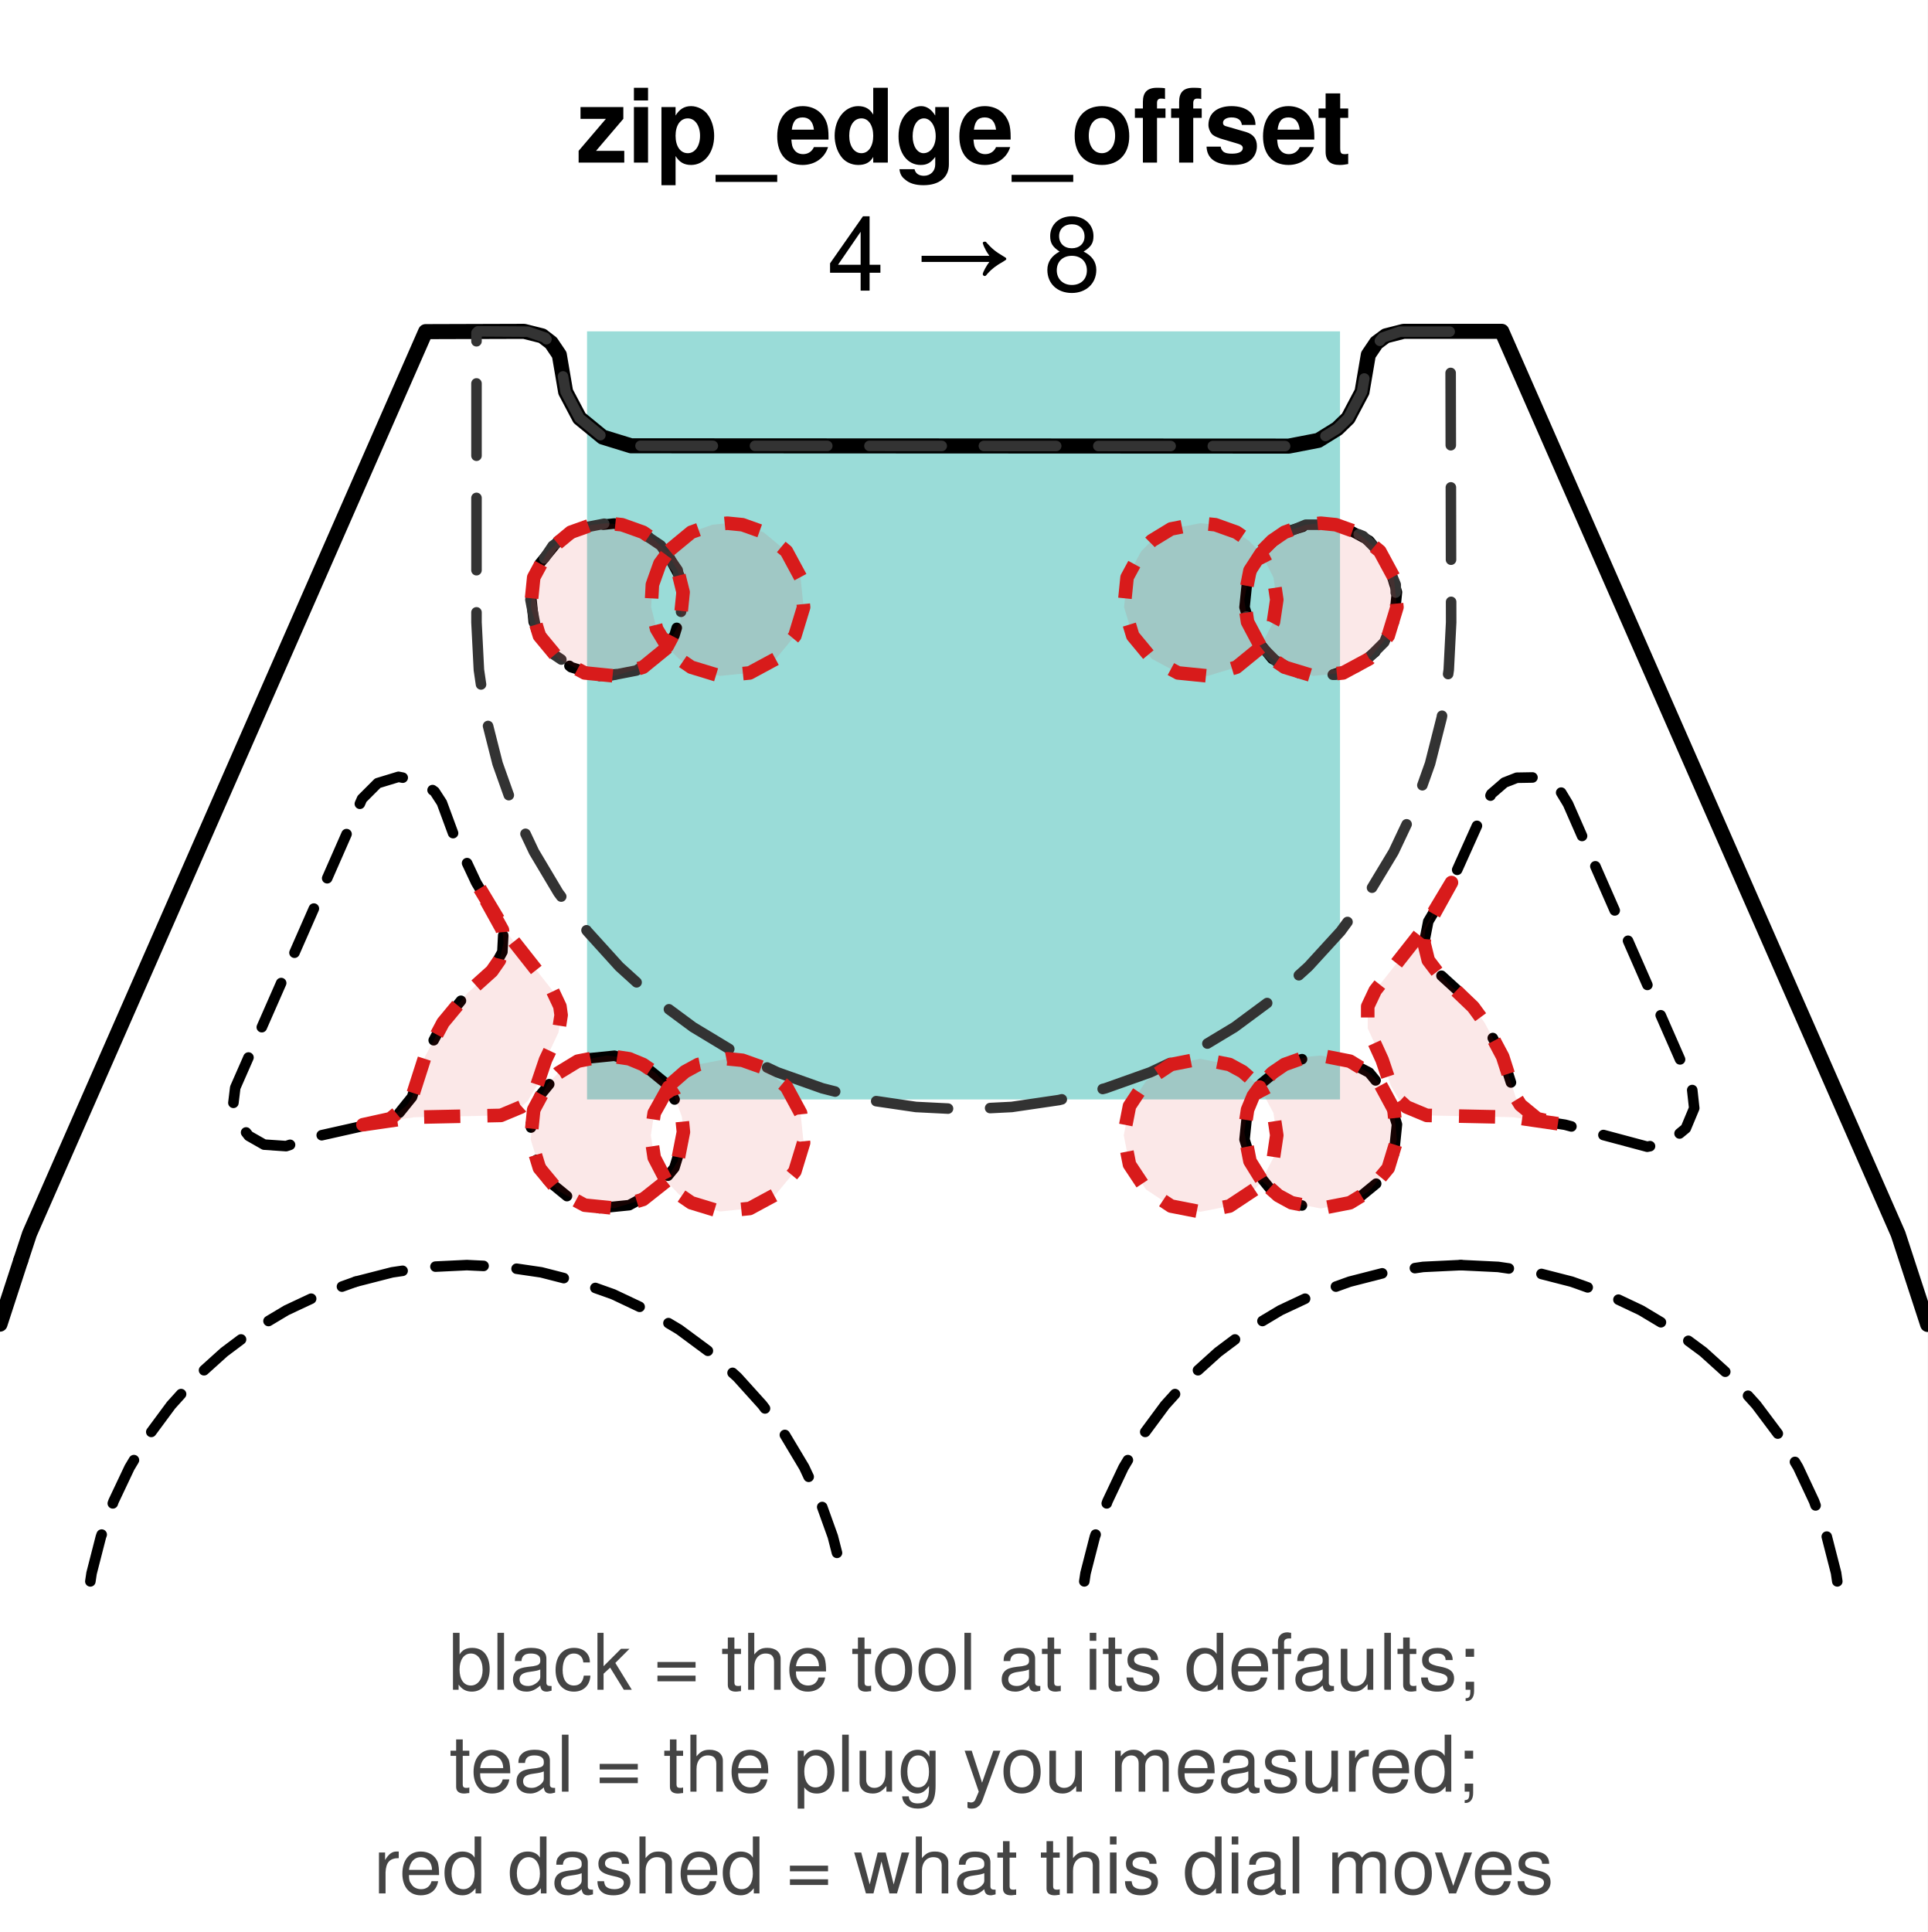
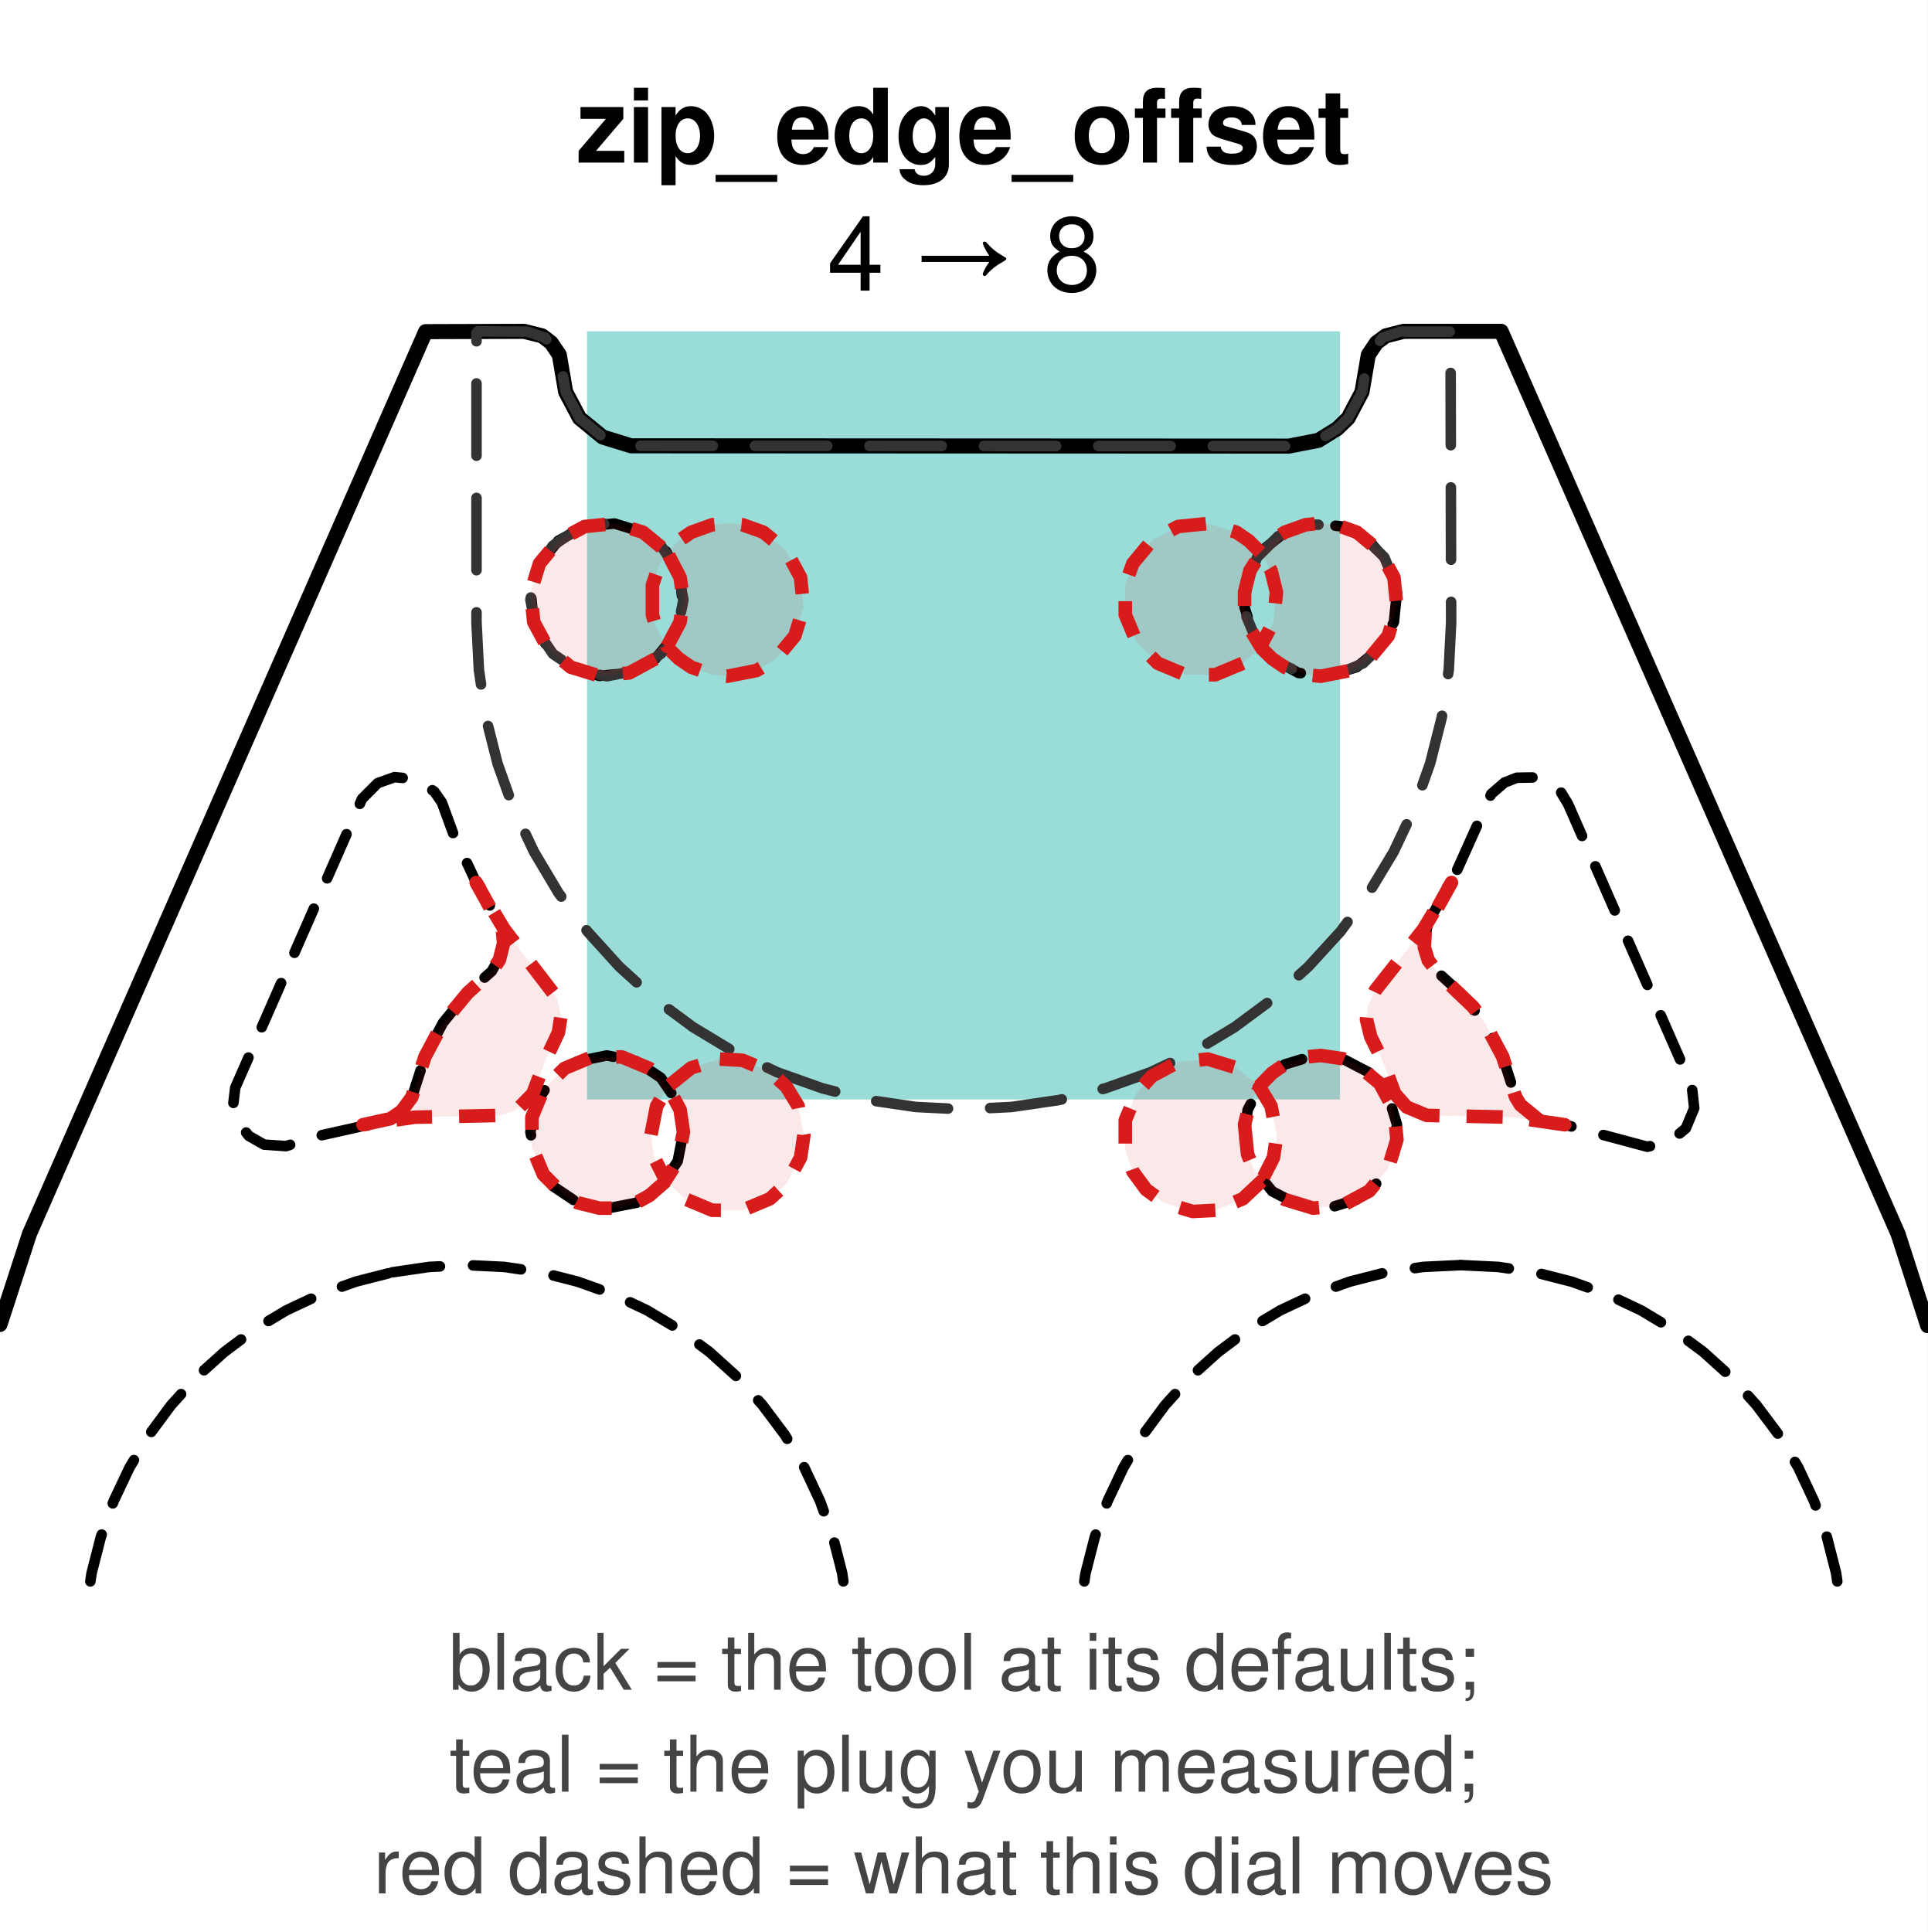
<svg xmlns="http://www.w3.org/2000/svg" width="64.00mm" height="64.14mm" viewBox="0 0 64.00 64.14" role="img">
  <rect width="64.00" height="64.14" fill="white" />
  <text x="32.00" y="5.40" font-family="Helvetica, Arial, sans-serif" font-size="3.40" font-weight="bold" text-anchor="middle" fill="#000">zip_edge_offset</text>
  <text x="32.00" y="9.65" font-family="Helvetica, Arial, sans-serif" font-size="3.40" text-anchor="middle" fill="#000">4 → 8</text>
  <path d="M 44.49 11.00 L 44.49 36.50 L 19.49 36.50 L 19.49 11.00 L 44.49 11.00 Z" fill="#20b2aa" fill-rule="evenodd" fill-opacity="0.45" stroke="none" />
-   <path d="M 0.69 41.84 L 0.98 40.96 L 14.13 11.01 L 17.40 11.00 L 18.00 11.15 L 18.30 11.38 L 18.57 11.78 L 18.78 13.01 L 19.24 13.88 L 20.01 14.51 L 20.95 14.80 L 42.79 14.81 L 43.77 14.62 L 44.40 14.23 L 44.76 13.88 L 45.22 13.01 L 45.43 11.78 L 45.70 11.38 L 46.01 11.15 L 46.60 11.00 L 49.86 11.00 L 63.02 40.97 L 64.00 43.97" fill="none" stroke="#000" stroke-width="0.5" stroke-linejoin="round" stroke-linecap="round" />
-   <path d="M 0.00 43.96 L 0.69 41.84" fill="none" stroke="#000" stroke-width="0.5" stroke-linejoin="round" stroke-linecap="round" />
+   <path d="M 0.00 43.97 L 0.98 40.96 L 14.13 11.01 L 17.40 11.00 L 18.00 11.15 L 18.30 11.38 L 18.57 11.78 L 18.78 13.01 L 19.24 13.88 L 20.01 14.51 L 20.95 14.80 L 42.79 14.81 L 43.77 14.62 L 44.40 14.23 L 44.76 13.88 L 45.22 13.01 L 45.43 11.78 L 45.70 11.38 L 46.01 11.15 L 46.60 11.00 L 49.84 11.00 L 63.02 40.97 L 64.00 44.01" fill="none" stroke="#000" stroke-width="0.5" stroke-linejoin="round" stroke-linecap="round" />
  <path d="M 41.90 18.28 L 42.66 17.67 L 43.60 17.38 L 44.59 17.48 L 45.46 17.95 L 46.09 18.72 L 46.38 19.66 L 46.28 20.65 L 45.81 21.52 L 45.04 22.15 L 44.10 22.44 L 43.11 22.34 L 42.24 21.87 L 41.61 21.10 L 41.32 20.16 L 41.42 19.17 L 41.61 18.71 L 41.90 18.28 Z" fill="none" stroke="#000" stroke-width="0.35" stroke-linejoin="round" stroke-linecap="round" stroke-dasharray="1.6,1.1" />
  <path d="M 47.28 31.31 L 47.42 30.59 L 48.19 29.30 L 49.51 26.36 L 49.95 25.98 L 50.36 25.82 L 50.95 25.81 L 51.50 26.03 L 51.83 26.31 L 52.06 26.69 L 56.17 36.06 L 56.25 36.79 L 55.97 37.46 L 55.40 37.93 L 54.69 38.07 L 51.96 37.34 L 51.32 37.24 L 50.79 36.99 L 50.32 36.42 L 49.89 35.08 L 49.29 33.95 L 48.48 32.96 L 47.57 32.13 L 47.37 31.74 L 47.28 31.31 Z" fill="none" stroke="#000" stroke-width="0.35" stroke-linejoin="round" stroke-linecap="round" stroke-dasharray="1.6,1.1" />
  <path d="M 41.88 35.97 L 42.65 35.34 L 43.60 35.05 L 44.58 35.15 L 45.46 35.61 L 46.09 36.38 L 46.38 37.33 L 46.28 38.31 L 45.82 39.19 L 45.05 39.82 L 44.10 40.11 L 43.12 40.01 L 42.24 39.55 L 41.61 38.78 L 41.32 37.83 L 41.42 36.85 L 41.88 35.97 Z" fill="none" stroke="#000" stroke-width="0.35" stroke-linejoin="round" stroke-linecap="round" stroke-dasharray="1.6,1.1" />
-   <path d="M 12.02 26.52 L 12.54 26.00 L 13.23 25.79 L 13.95 25.93 L 14.43 26.28 L 14.67 26.65 L 15.05 27.68 L 15.81 29.30 L 16.58 30.59 L 16.71 31.01 L 16.68 31.60 L 16.33 32.24 L 15.52 32.96 L 14.71 33.95 L 14.11 35.08 L 13.68 36.42 L 13.22 36.99 L 12.68 37.24 L 10.36 37.76 L 9.50 38.05 L 8.77 38.00 L 8.26 37.71 L 7.90 37.25 L 7.74 36.69 L 7.81 36.11 L 12.02 26.52 Z" fill="none" stroke="#000" stroke-width="0.35" stroke-linejoin="round" stroke-linecap="round" stroke-dasharray="1.6,1.1" />
-   <path d="M 11.81 42.55 L 13.02 42.24 L 14.25 42.06 L 15.50 42.00 L 16.74 42.06 L 17.97 42.24 L 19.18 42.55 L 20.36 42.97 L 21.48 43.50 L 22.55 44.14 L 23.55 44.88 L 24.48 45.72 L 25.31 46.64 L 26.06 47.64 L 26.70 48.71 L 27.23 49.84 L 27.65 51.01 L 27.96 52.22 L 28.00 52.50" fill="none" stroke="#000" stroke-width="0.35" stroke-linejoin="round" stroke-linecap="round" stroke-dasharray="1.6,1.1" />
-   <path d="M 3.00 52.50 L 3.04 52.23 L 3.35 51.02 L 3.77 49.84 L 4.30 48.72 L 4.94 47.65 L 5.68 46.65 L 6.52 45.72 L 7.44 44.89 L 8.44 44.14 L 9.51 43.50 L 10.64 42.97 L 11.81 42.55" fill="none" stroke="#000" stroke-width="0.35" stroke-linejoin="round" stroke-linecap="round" stroke-dasharray="1.6,1.1" />
+   <path d="M 12.02 26.52 L 12.54 26.00 L 13.10 25.80 L 13.82 25.87 L 14.42 26.28 L 14.67 26.64 L 15.05 27.68 L 15.81 29.30 L 16.58 30.59 L 16.71 31.01 L 16.68 31.60 L 16.33 32.24 L 15.52 32.96 L 14.71 33.95 L 14.11 35.08 L 13.68 36.42 L 13.22 36.99 L 12.68 37.24 L 10.36 37.76 L 9.50 38.05 L 8.77 38.00 L 8.26 37.71 L 7.90 37.25 L 7.74 36.69 L 7.81 36.11 L 12.02 26.52 Z" fill="none" stroke="#000" stroke-width="0.35" stroke-linejoin="round" stroke-linecap="round" stroke-dasharray="1.6,1.1" />
+   <path d="M 13.02 42.24 L 14.25 42.06 L 15.50 42.00 L 16.74 42.06 L 17.97 42.24 L 19.18 42.55 L 20.36 42.97 L 21.48 43.50 L 22.55 44.14 L 23.55 44.88 L 24.48 45.72 L 25.31 46.64 L 26.06 47.64 L 26.70 48.71 L 27.23 49.84 L 27.65 51.01 L 27.96 52.22 L 28.00 52.50" fill="none" stroke="#000" stroke-width="0.35" stroke-linejoin="round" stroke-linecap="round" stroke-dasharray="1.6,1.1" />
+   <path d="M 3.00 52.50 L 3.04 52.23 L 3.35 51.02 L 3.77 49.84 L 4.30 48.72 L 4.94 47.65 L 5.68 46.65 L 6.52 45.72 L 7.44 44.89 L 8.44 44.14 L 9.51 43.50 L 10.64 42.97 L 11.81 42.55 L 13.02 42.24" fill="none" stroke="#000" stroke-width="0.35" stroke-linejoin="round" stroke-linecap="round" stroke-dasharray="1.6,1.1" />
  <path d="M 22.11 18.30 L 22.58 19.17 L 22.68 20.16 L 22.39 21.10 L 21.76 21.87 L 20.89 22.34 L 19.90 22.44 L 18.96 22.15 L 18.19 21.52 L 17.72 20.65 L 17.62 19.66 L 17.91 18.72 L 18.54 17.95 L 19.41 17.48 L 20.40 17.38 L 21.34 17.67 L 22.11 18.30 Z" fill="none" stroke="#000" stroke-width="0.35" stroke-linejoin="round" stroke-linecap="round" stroke-dasharray="1.6,1.1" />
-   <path d="M 21.34 35.34 L 22.11 35.97 L 22.58 36.84 L 22.68 37.83 L 22.39 38.77 L 21.76 39.54 L 20.89 40.01 L 19.90 40.11 L 18.96 39.82 L 18.19 39.19 L 17.72 38.32 L 17.62 37.33 L 17.91 36.39 L 18.54 35.62 L 19.41 35.15 L 20.40 35.05 L 21.34 35.34 Z" fill="none" stroke="#000" stroke-width="0.35" stroke-linejoin="round" stroke-linecap="round" stroke-dasharray="1.6,1.1" />
+   <path d="M 21.12 35.23 L 21.94 35.78 L 22.50 36.60 L 22.69 37.58 L 22.50 38.55 L 21.95 39.37 L 21.13 39.93 L 20.15 40.12 L 19.18 39.93 L 18.36 39.38 L 17.80 38.56 L 17.61 37.58 L 17.80 36.61 L 18.35 35.79 L 19.17 35.24 L 20.15 35.04 L 21.12 35.23 Z" fill="none" stroke="#000" stroke-width="0.35" stroke-linejoin="round" stroke-linecap="round" stroke-dasharray="1.6,1.1" />
  <path d="M 48.50 42.00 L 49.74 42.06 L 50.97 42.24 L 52.18 42.55 L 53.36 42.97 L 54.48 43.50 L 55.55 44.14 L 56.55 44.88 L 57.48 45.72 L 58.31 46.64 L 59.06 47.64 L 59.70 48.71 L 60.23 49.84 L 60.65 51.01 L 60.96 52.22 L 61.00 52.50" fill="none" stroke="#000" stroke-width="0.35" stroke-linejoin="round" stroke-linecap="round" stroke-dasharray="1.6,1.1" />
  <path d="M 36.00 52.50 L 36.04 52.23 L 36.35 51.02 L 36.77 49.84 L 37.30 48.72 L 37.94 47.65 L 38.68 46.65 L 39.52 45.72 L 40.44 44.89 L 41.44 44.14 L 42.51 43.50 L 43.64 42.97 L 44.81 42.55 L 46.02 42.24 L 47.25 42.06 L 48.50 42.00" fill="none" stroke="#000" stroke-width="0.35" stroke-linejoin="round" stroke-linecap="round" stroke-dasharray="1.6,1.1" />
  <path d="M 15.82 11.05 L 15.87 11.00 L 17.52 11.01 L 18.10 11.21 L 18.57 11.78 L 18.78 13.01 L 19.24 13.88 L 20.01 14.51 L 20.95 14.80 L 42.79 14.81 L 43.77 14.62 L 44.40 14.23 L 44.76 13.88 L 45.22 13.01 L 45.43 11.78 L 45.90 11.21 L 46.48 11.01 L 48.16 11.01 L 48.18 20.66 L 48.10 22.24 L 47.87 23.81 L 47.48 25.35 L 46.95 26.84 L 46.27 28.28 L 45.45 29.64 L 44.51 30.92 L 43.44 32.09 L 42.26 33.16 L 40.99 34.10 L 39.63 34.92 L 38.19 35.60 L 36.70 36.13 L 35.16 36.52 L 33.59 36.75 L 32.00 36.83 L 30.41 36.75 L 28.84 36.52 L 27.30 36.13 L 25.81 35.60 L 24.37 34.92 L 23.01 34.10 L 21.74 33.16 L 20.56 32.09 L 19.50 30.92 L 18.54 29.64 L 17.73 28.28 L 17.05 26.84 L 16.52 25.35 L 16.13 23.81 L 15.90 22.24 L 15.82 20.66 L 15.82 11.05 Z" fill="none" stroke="#333333" stroke-width="0.35" stroke-linejoin="round" stroke-linecap="round" stroke-dasharray="2.4,1.4" />
  <path d="M 41.74 18.50 L 42.44 17.80 L 43.35 17.42 L 44.34 17.42 L 45.26 17.80 L 45.96 18.50 L 46.34 19.41 L 46.34 20.40 L 45.96 21.32 L 45.26 22.02 L 44.35 22.40 L 43.36 22.40 L 42.44 22.02 L 41.74 21.32 L 41.36 20.41 L 41.36 19.42 L 41.74 18.50 Z" fill="none" stroke="#333333" stroke-width="0.35" stroke-linejoin="round" stroke-linecap="round" stroke-dasharray="2.4,1.4" />
  <path d="M 21.94 18.11 L 22.50 18.93 L 22.69 19.91 L 22.50 20.88 L 21.95 21.70 L 21.13 22.26 L 20.15 22.45 L 19.18 22.26 L 18.36 21.71 L 17.80 20.89 L 17.61 19.91 L 17.80 18.94 L 18.35 18.12 L 19.17 17.56 L 20.15 17.37 L 21.12 17.56 L 21.94 18.11 Z" fill="none" stroke="#333333" stroke-width="0.35" stroke-linejoin="round" stroke-linecap="round" stroke-dasharray="2.4,1.4" />
-   <path d="M 48.19 29.30 L 47.32 30.87 L 47.28 31.31 L 47.42 31.88 L 47.77 32.34 L 48.91 33.43 L 49.29 33.95 L 49.89 35.08 L 50.32 36.42 L 50.48 36.68 L 51.04 37.14 L 51.95 37.34 L 50.23 37.09 L 47.37 37.03 L 46.70 36.75 L 46.48 36.55 L 46.18 36.05 L 45.89 35.19 L 45.41 34.14 L 45.41 33.41 L 45.66 32.88 L 47.26 30.85 L 48.19 29.30 Z" fill="#d81b1b" fill-rule="evenodd" fill-opacity="0.1" stroke="#d81b1b" stroke-width="0.45" stroke-linejoin="round" stroke-dasharray="1.2,0.9" />
-   <path d="M 41.86 21.49 L 41.05 22.15 L 40.10 22.44 L 39.11 22.34 L 38.24 21.87 L 37.61 21.11 L 37.32 20.16 L 37.42 19.17 L 37.89 18.30 L 38.24 17.95 L 38.88 17.56 L 39.85 17.37 L 40.35 17.42 L 41.05 17.67 L 41.46 17.95 L 41.85 18.34 L 42.24 17.95 L 42.65 17.67 L 43.35 17.42 L 43.85 17.37 L 44.35 17.42 L 45.05 17.67 L 45.81 18.30 L 46.28 19.17 L 46.38 20.16 L 46.09 21.11 L 45.46 21.87 L 44.59 22.34 L 43.60 22.44 L 42.65 22.15 L 42.24 21.87 L 41.86 21.49 Z M 41.87 18.37 L 41.50 18.94 L 41.31 19.91 L 41.42 20.65 L 41.85 21.46 L 42.28 20.65 L 42.39 19.91 L 42.28 19.17 L 41.87 18.37 Z" fill="#d81b1b" fill-rule="evenodd" fill-opacity="0.1" stroke="#d81b1b" stroke-width="0.45" stroke-linejoin="round" stroke-dasharray="1.2,0.9" />
-   <path d="M 41.65 39.49 L 40.82 40.04 L 39.85 40.23 L 38.88 40.04 L 38.05 39.49 L 37.50 38.66 L 37.31 37.69 L 37.50 36.72 L 38.05 35.89 L 38.88 35.34 L 39.85 35.15 L 40.82 35.34 L 41.26 35.58 L 41.81 36.06 L 42.24 35.62 L 42.65 35.34 L 43.35 35.09 L 43.85 35.04 L 44.82 35.23 L 45.46 35.62 L 45.81 35.97 L 46.28 36.84 L 46.38 37.83 L 46.09 38.78 L 45.46 39.54 L 44.82 39.93 L 43.85 40.12 L 42.88 39.93 L 42.44 39.69 L 41.90 39.21 L 41.65 39.49 Z M 41.82 36.09 L 41.61 36.38 L 41.42 36.84 L 41.31 37.58 L 41.50 38.55 L 41.89 39.18 L 42.28 38.43 L 42.39 37.69 L 42.28 36.95 L 41.82 36.09 Z" fill="#d81b1b" fill-rule="evenodd" fill-opacity="0.1" stroke="#d81b1b" stroke-width="0.45" stroke-linejoin="round" stroke-dasharray="1.2,0.9" />
-   <path d="M 22.16 21.49 L 21.35 22.15 L 20.40 22.44 L 19.41 22.34 L 18.54 21.87 L 17.91 21.11 L 17.62 20.16 L 17.72 19.17 L 18.19 18.30 L 18.95 17.67 L 19.65 17.42 L 20.15 17.37 L 20.65 17.42 L 21.35 17.67 L 21.76 17.95 L 22.15 18.33 L 22.95 17.67 L 23.65 17.42 L 24.15 17.37 L 24.65 17.42 L 25.35 17.67 L 26.11 18.30 L 26.58 19.17 L 26.68 20.16 L 26.39 21.11 L 25.76 21.87 L 24.89 22.34 L 23.90 22.44 L 22.95 22.15 L 22.54 21.87 L 22.16 21.49 Z M 21.91 18.71 L 21.66 19.41 L 21.62 20.16 L 21.80 20.88 L 22.15 21.46 L 22.58 20.65 L 22.68 19.66 L 22.50 18.94 L 22.16 18.37 L 21.91 18.71 Z" fill="#d81b1b" fill-rule="evenodd" fill-opacity="0.1" stroke="#d81b1b" stroke-width="0.45" stroke-linejoin="round" stroke-dasharray="1.2,0.9" />
-   <path d="M 22.12 39.21 L 21.35 39.82 L 20.40 40.11 L 19.41 40.01 L 18.54 39.54 L 17.91 38.78 L 17.62 37.83 L 17.72 36.84 L 18.19 35.97 L 18.54 35.62 L 19.18 35.23 L 20.15 35.04 L 20.89 35.15 L 21.35 35.34 L 21.76 35.62 L 22.19 36.06 L 22.74 35.58 L 23.18 35.34 L 24.15 35.15 L 24.65 35.20 L 25.35 35.45 L 26.11 36.08 L 26.58 36.95 L 26.68 37.94 L 26.39 38.89 L 25.76 39.65 L 24.89 40.12 L 23.90 40.22 L 22.95 39.93 L 22.54 39.65 L 22.12 39.21 Z M 22.20 36.09 L 21.72 36.95 L 21.61 37.69 L 21.72 38.43 L 22.11 39.18 L 22.50 38.55 L 22.69 37.58 L 22.64 37.08 L 22.39 36.38 L 22.20 36.09 Z" fill="#d81b1b" fill-rule="evenodd" fill-opacity="0.1" stroke="#d81b1b" stroke-width="0.45" stroke-linejoin="round" stroke-dasharray="1.2,0.9" />
-   <path d="M 12.05 37.34 L 12.96 37.14 L 13.52 36.68 L 13.68 36.42 L 14.11 35.08 L 14.71 33.95 L 15.53 32.96 L 16.33 32.24 L 16.58 31.88 L 16.72 31.31 L 16.68 30.87 L 15.81 29.30 L 16.74 30.85 L 18.34 32.88 L 18.59 33.41 L 18.63 33.70 L 18.54 34.28 L 18.11 35.19 L 17.82 36.05 L 17.52 36.55 L 17.30 36.75 L 16.63 37.03 L 13.77 37.09 L 12.05 37.34 Z" fill="#d81b1b" fill-rule="evenodd" fill-opacity="0.1" stroke="#d81b1b" stroke-width="0.45" stroke-linejoin="round" stroke-dasharray="1.2,0.9" />
+   <path d="M 23.90 35.16 L 24.65 35.20 L 25.56 35.58 L 26.11 36.08 L 26.50 36.72 L 26.69 37.69 L 26.58 38.43 L 26.11 39.30 L 25.56 39.80 L 24.65 40.18 L 23.65 40.18 L 22.74 39.80 L 22.11 39.21 L 21.56 39.69 L 21.12 39.93 L 20.40 40.11 L 19.90 40.11 L 19.18 39.93 L 18.74 39.69 L 18.04 38.99 L 17.66 38.08 L 17.66 37.09 L 18.04 36.17 L 18.74 35.47 L 19.65 35.09 L 20.65 35.09 L 21.56 35.47 L 22.19 36.06 L 22.95 35.45 L 23.90 35.16 Z M 22.69 37.58 L 22.58 36.84 L 22.18 36.09 L 21.80 36.72 L 21.61 37.69 L 21.72 38.43 L 22.10 39.18 L 22.50 38.55 L 22.69 37.58 Z" fill="#d81b1b" fill-rule="evenodd" fill-opacity="0.1" stroke="#d81b1b" stroke-width="0.45" stroke-linejoin="round" stroke-dasharray="1.2,0.9" />
+   <path d="M 12.96 37.14 L 13.33 36.89 L 13.67 36.43 L 14.11 35.08 L 14.71 33.95 L 15.53 32.96 L 16.33 32.24 L 16.58 31.87 L 16.72 31.31 L 16.68 30.87 L 15.81 29.30 L 16.74 30.85 L 18.49 33.13 L 18.63 33.70 L 18.54 34.28 L 18.11 35.19 L 17.69 36.31 L 17.18 36.83 L 16.63 37.03 L 13.77 37.09 L 12.05 37.34 L 12.96 37.14 Z" fill="#d81b1b" fill-rule="evenodd" fill-opacity="0.1" stroke="#d81b1b" stroke-width="0.45" stroke-linejoin="round" stroke-dasharray="1.2,0.9" />
+   <path d="M 21.76 21.87 L 20.89 22.34 L 19.90 22.44 L 18.95 22.15 L 18.19 21.52 L 17.72 20.65 L 17.62 19.66 L 17.91 18.71 L 18.54 17.95 L 19.41 17.48 L 20.40 17.38 L 21.35 17.67 L 22.15 18.33 L 22.54 17.95 L 22.95 17.67 L 23.65 17.42 L 24.15 17.37 L 24.65 17.42 L 25.35 17.67 L 26.11 18.30 L 26.58 19.17 L 26.68 20.16 L 26.39 21.11 L 25.76 21.87 L 25.12 22.26 L 24.15 22.45 L 23.65 22.40 L 22.95 22.15 L 22.54 21.87 L 22.15 21.49 L 21.76 21.87 Z M 21.66 19.42 L 21.66 20.41 L 21.80 20.88 L 22.15 21.46 L 22.58 20.65 L 22.69 19.91 L 22.58 19.17 L 22.16 18.36 L 21.91 18.71 L 21.66 19.42 Z" fill="#d81b1b" fill-rule="evenodd" fill-opacity="0.1" stroke="#d81b1b" stroke-width="0.45" stroke-linejoin="round" stroke-dasharray="1.2,0.9" />
+   <path d="M 40.35 40.18 L 39.60 40.22 L 38.65 39.93 L 38.05 39.49 L 37.61 38.89 L 37.36 38.19 L 37.36 37.19 L 37.74 36.28 L 38.24 35.73 L 39.11 35.26 L 40.10 35.16 L 41.05 35.45 L 41.81 36.06 L 42.24 35.62 L 42.65 35.34 L 43.35 35.09 L 43.85 35.04 L 44.59 35.15 L 45.05 35.34 L 45.81 35.97 L 46.28 36.84 L 46.38 37.83 L 46.09 38.78 L 45.46 39.54 L 44.59 40.01 L 43.60 40.11 L 42.65 39.82 L 41.89 39.21 L 41.26 39.80 L 40.35 40.18 Z M 41.32 37.33 L 41.42 38.32 L 41.61 38.78 L 41.90 39.18 L 42.28 38.43 L 42.39 37.69 L 42.20 36.72 L 41.82 36.09 L 41.50 36.61 L 41.32 37.33 Z" fill="#d81b1b" fill-rule="evenodd" fill-opacity="0.1" stroke="#d81b1b" stroke-width="0.45" stroke-linejoin="round" stroke-dasharray="1.2,0.9" />
+   <path d="M 46.70 36.75 L 46.31 36.31 L 45.89 35.19 L 45.51 34.42 L 45.37 33.85 L 45.41 33.41 L 45.66 32.88 L 47.26 30.85 L 48.19 29.30 L 47.32 30.87 L 47.29 31.45 L 47.42 31.88 L 47.77 32.34 L 48.91 33.43 L 49.29 33.95 L 49.89 35.08 L 50.32 36.42 L 50.48 36.68 L 51.04 37.14 L 51.95 37.34 L 50.23 37.09 L 47.37 37.03 L 46.70 36.75 Z" fill="#d81b1b" fill-rule="evenodd" fill-opacity="0.1" stroke="#d81b1b" stroke-width="0.45" stroke-linejoin="round" stroke-dasharray="1.2,0.9" />
+   <path d="M 41.26 22.02 L 40.35 22.40 L 39.35 22.40 L 38.44 22.02 L 37.74 21.32 L 37.36 20.41 L 37.36 19.41 L 37.61 18.71 L 38.24 17.95 L 39.11 17.48 L 40.10 17.38 L 41.05 17.67 L 41.46 17.95 L 41.85 18.34 L 42.24 17.95 L 42.65 17.67 L 43.35 17.42 L 43.85 17.37 L 44.35 17.42 L 45.05 17.67 L 45.81 18.30 L 46.28 19.17 L 46.38 20.16 L 46.09 21.11 L 45.46 21.87 L 44.82 22.26 L 43.85 22.45 L 43.35 22.40 L 42.65 22.15 L 42.24 21.87 L 41.85 21.49 L 41.26 22.02 Z M 41.50 18.94 L 41.32 19.66 L 41.32 20.16 L 41.50 20.88 L 41.85 21.46 L 42.28 20.65 L 42.38 19.66 L 42.20 18.94 L 41.86 18.37 L 41.50 18.94 Z" fill="#d81b1b" fill-rule="evenodd" fill-opacity="0.1" stroke="#d81b1b" stroke-width="0.45" stroke-linejoin="round" stroke-dasharray="1.2,0.9" />
  <text x="32.00" y="56.10" font-family="Helvetica, Arial, sans-serif" font-size="2.60" text-anchor="middle" fill="#444444">black = the tool at its defaults;</text>
  <text x="32.00" y="59.48" font-family="Helvetica, Arial, sans-serif" font-size="2.60" text-anchor="middle" fill="#444444">teal = the plug you measured;</text>
  <text x="32.00" y="62.86" font-family="Helvetica, Arial, sans-serif" font-size="2.60" text-anchor="middle" fill="#444444">red dashed = what this dial moves</text>
</svg>
